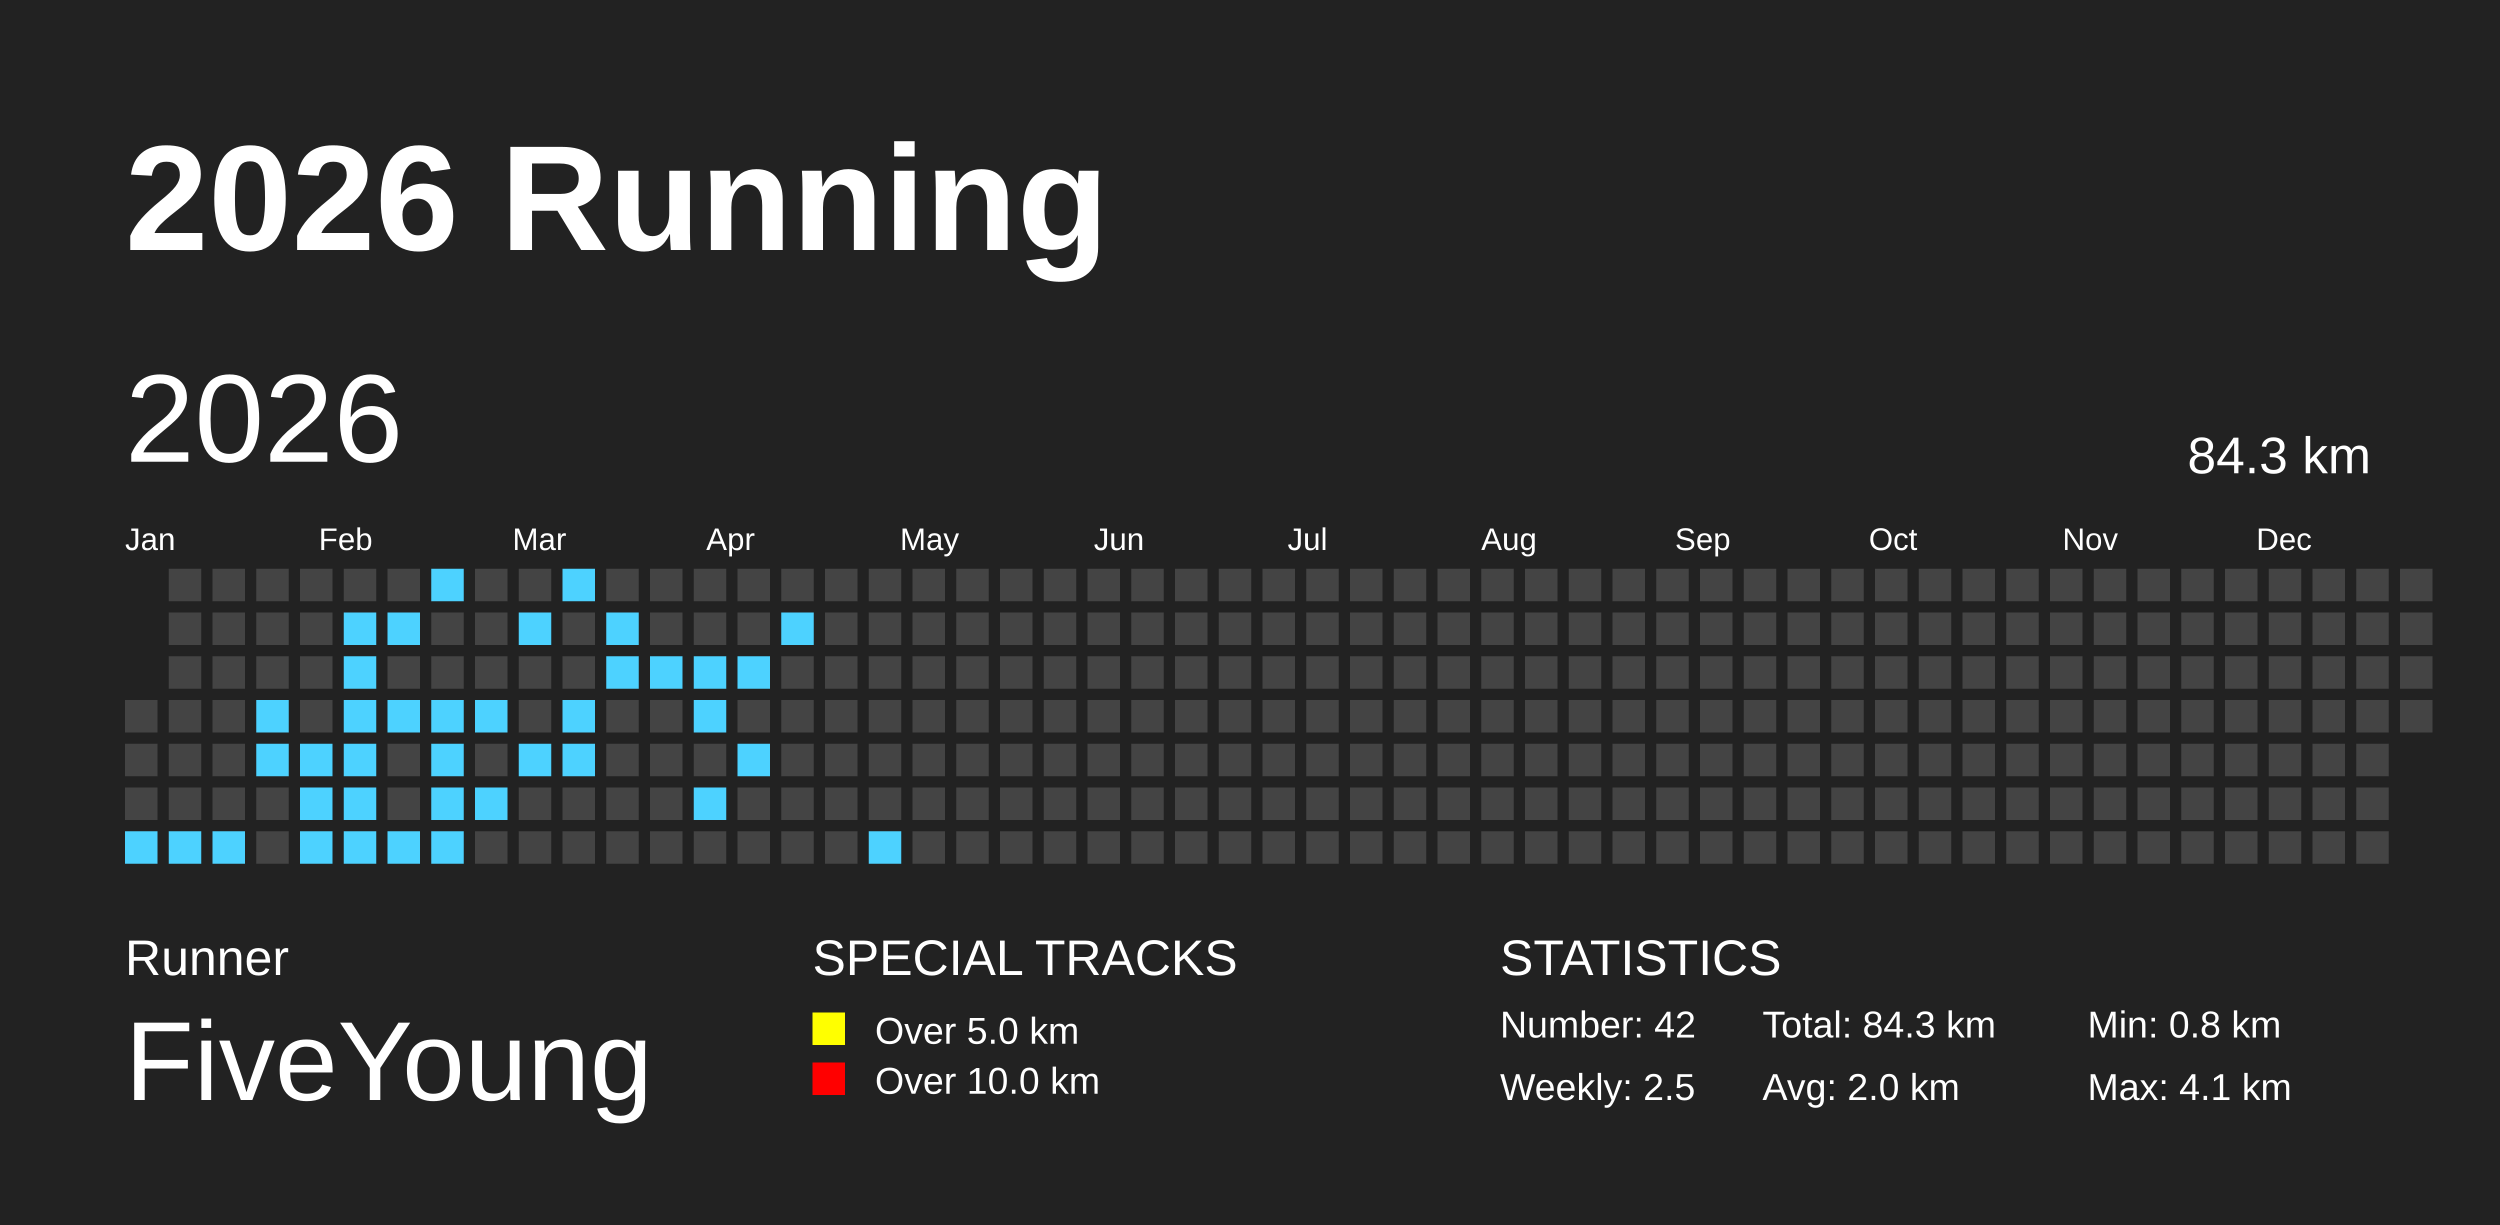
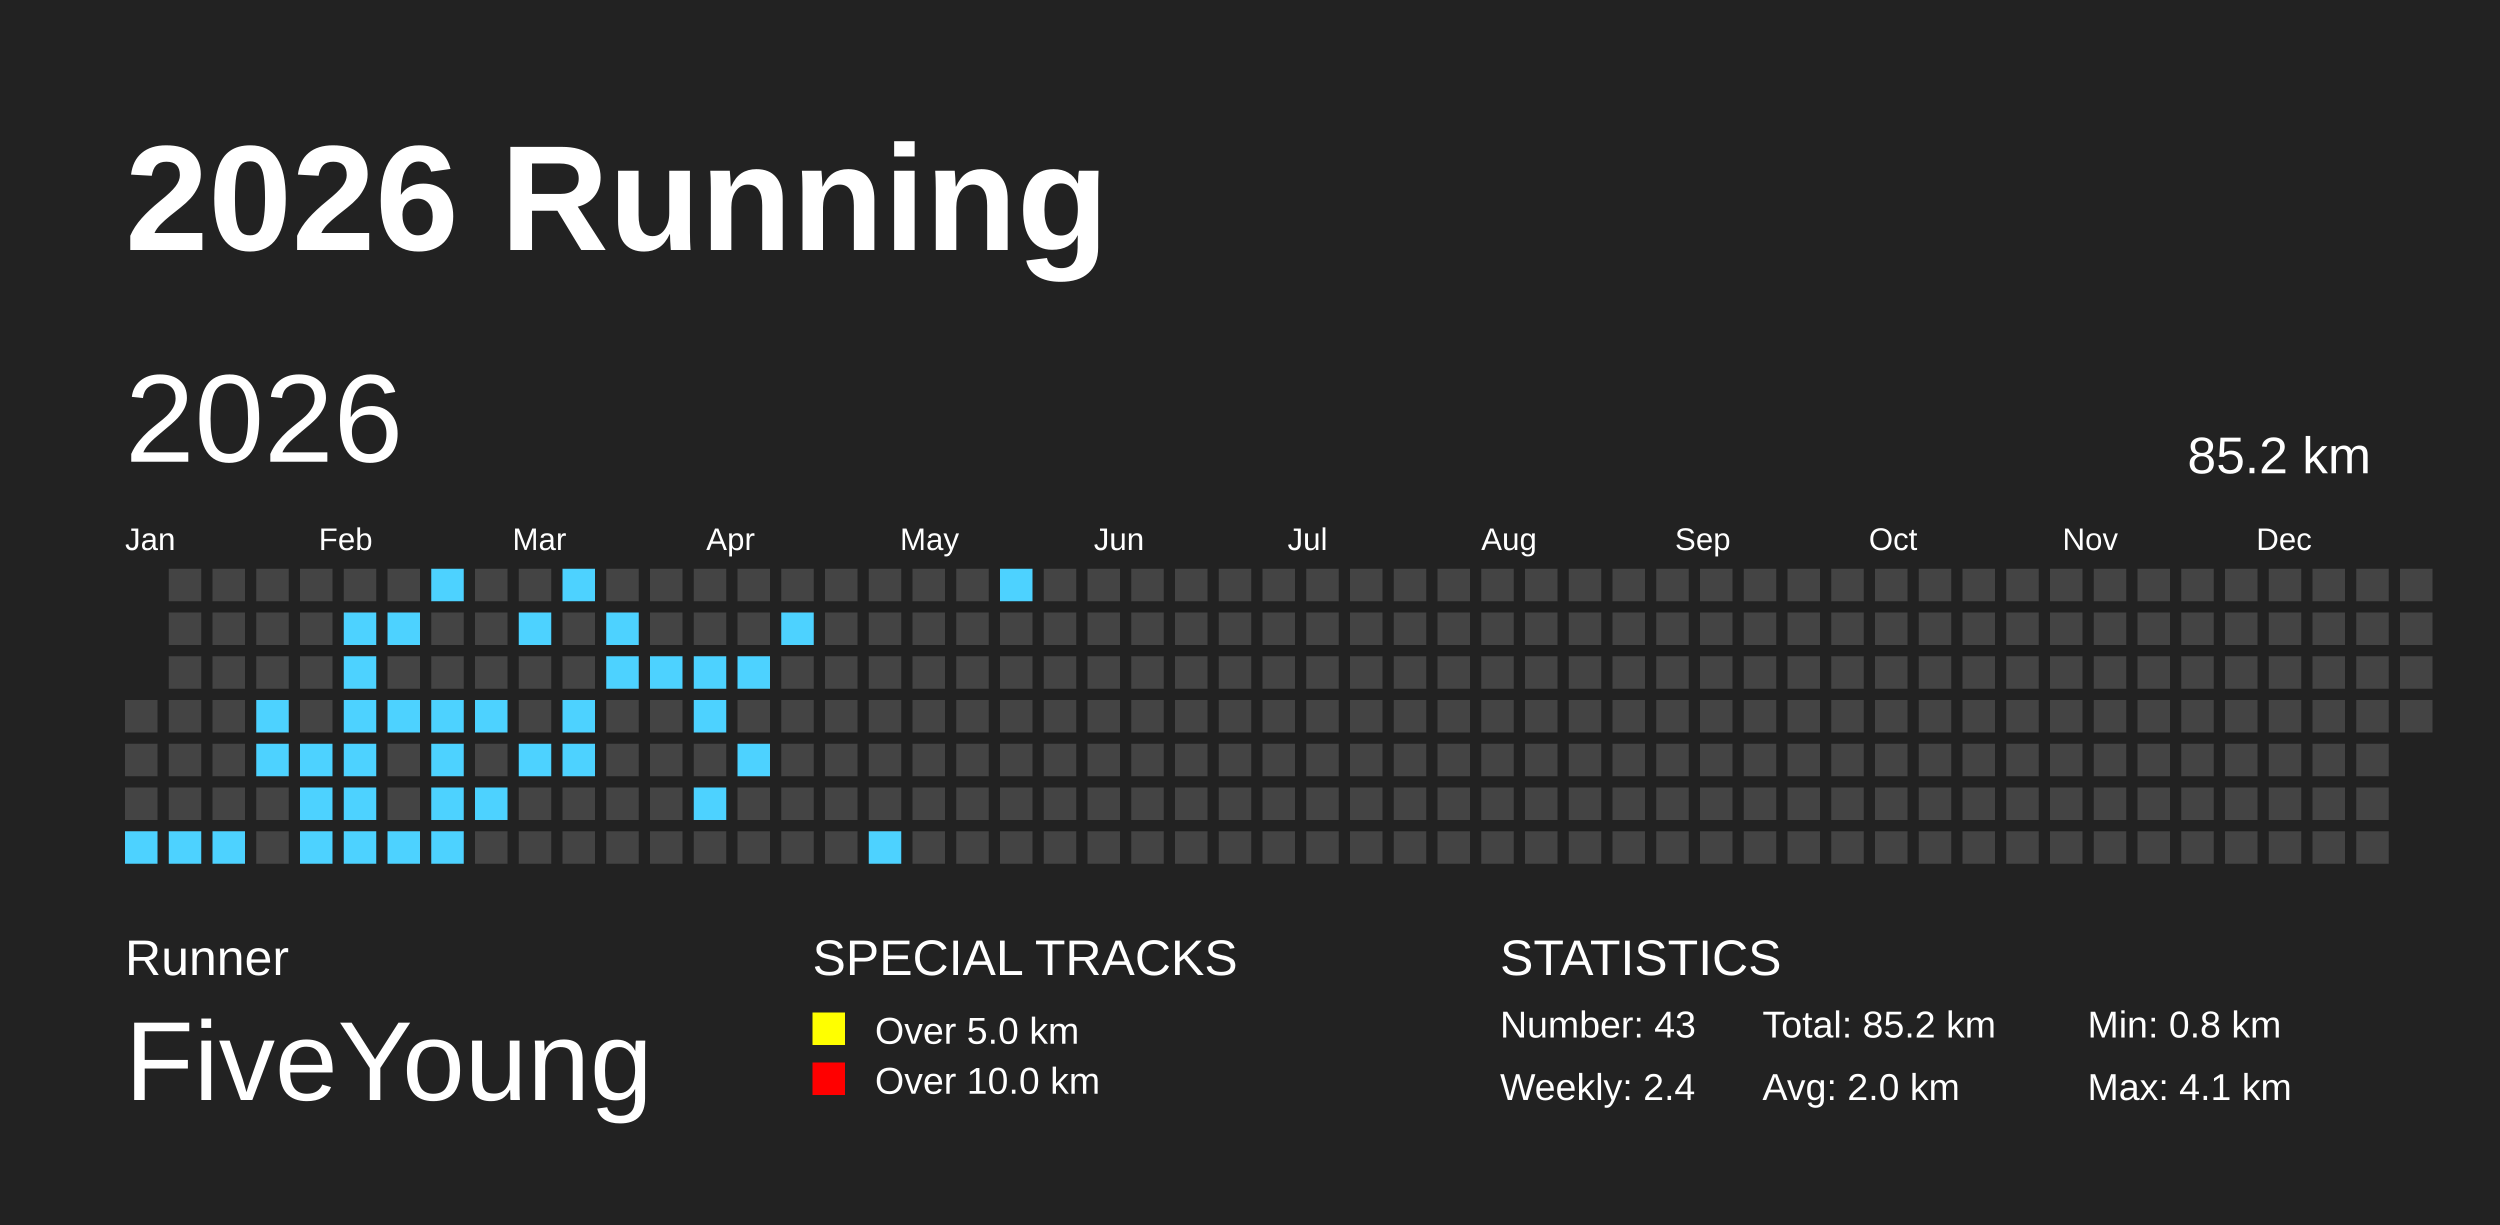
<svg xmlns="http://www.w3.org/2000/svg" baseProfile="full" height="98mm" version="1.1" viewBox="0,0,200,98" width="200mm">
  <defs />
  <rect fill="#222222" height="98" width="200" x="0" y="0" />
  <text fill="#FFFFFF" style="font-size:12px; font-family:Arial; font-weight:bold;" x="10" y="20">2026 Running</text>
  <text fill="#FFFFFF" style="font-size:4px; font-family:Arial" x="10" y="78">Runner</text>
  <text fill="#FFFFFF" style="font-size:9px; font-family:Arial" x="10" y="88">FiveYoung</text>
  <text fill="#FFFFFF" style="font-size:4px; font-family:Arial" x="65" y="78">SPECIAL TRACKS</text>
  <rect fill="yellow" height="2.6" width="2.6" x="65" y="81" />
  <text fill="#FFFFFF" style="font-size:3px; font-family:Arial" x="70" y="83.5">Over 5.0 km</text>
  <rect fill="red" height="2.6" width="2.6" x="65" y="85" />
  <text fill="#FFFFFF" style="font-size:3px; font-family:Arial" x="70" y="87.5">Over 10.0 km</text>
  <text fill="#FFFFFF" style="font-size:4px; font-family:Arial" x="120" y="78">STATISTICS</text>
-   <text fill="#FFFFFF" style="font-size:3px; font-family:Arial" x="120" y="83">Number: 42</text>
-   <text fill="#FFFFFF" style="font-size:3px; font-family:Arial" x="120" y="88">Weekly: 2.5</text>
-   <text fill="#FFFFFF" style="font-size:3px; font-family:Arial" x="141" y="83">Total: 84.3 km</text>
+   <text fill="#FFFFFF" style="font-size:3px; font-family:Arial" x="120" y="83">Number: 43</text>
+   <text fill="#FFFFFF" style="font-size:3px; font-family:Arial" x="120" y="88">Weekly: 2.4</text>
+   <text fill="#FFFFFF" style="font-size:3px; font-family:Arial" x="141" y="83">Total: 85.2 km</text>
  <text fill="#FFFFFF" style="font-size:3px; font-family:Arial" x="141" y="88">Avg: 2.0 km</text>
  <text fill="#FFFFFF" style="font-size:3px; font-family:Arial" x="167" y="83">Min: 0.8 km</text>
  <text fill="#FFFFFF" style="font-size:3px; font-family:Arial" x="167" y="88">Max: 4.1 km</text>
  <text dominant-baseline="hanging" fill="#FFFFFF" style="font-size:10.0px; font-family:Arial;" x="10" y="30">2026</text>
-   <text dominant-baseline="hanging" fill="#FFFFFF" style="font-size:4.125px; font-family:Arial;" x="175" y="35">84.3 km</text>
+   <text dominant-baseline="hanging" fill="#FFFFFF" style="font-size:4.125px; font-family:Arial;" x="175" y="35">85.2 km</text>
  <text fill="#FFFFFF" style="font-size:2.5px; font-family:Arial" x="10.0" y="44">Jan</text>
  <text fill="#FFFFFF" style="font-size:2.5px; font-family:Arial" x="25.5" y="44">Feb</text>
  <text fill="#FFFFFF" style="font-size:2.5px; font-family:Arial" x="41.0" y="44">Mar</text>
  <text fill="#FFFFFF" style="font-size:2.5px; font-family:Arial" x="56.5" y="44">Apr</text>
  <text fill="#FFFFFF" style="font-size:2.5px; font-family:Arial" x="72.0" y="44">May</text>
  <text fill="#FFFFFF" style="font-size:2.5px; font-family:Arial" x="87.5" y="44">Jun</text>
  <text fill="#FFFFFF" style="font-size:2.5px; font-family:Arial" x="103.0" y="44">Jul</text>
  <text fill="#FFFFFF" style="font-size:2.5px; font-family:Arial" x="118.5" y="44">Aug</text>
  <text fill="#FFFFFF" style="font-size:2.5px; font-family:Arial" x="134.0" y="44">Sep</text>
  <text fill="#FFFFFF" style="font-size:2.5px; font-family:Arial" x="149.5" y="44">Oct</text>
  <text fill="#FFFFFF" style="font-size:2.5px; font-family:Arial" x="165.0" y="44">Nov</text>
  <text fill="#FFFFFF" style="font-size:2.5px; font-family:Arial" x="180.5" y="44">Dec</text>
  <rect fill="#444444" height="2.6" width="2.6" x="10.0" y="56.0" />
  <rect fill="#444444" height="2.6" width="2.6" x="10.0" y="59.5" />
  <rect fill="#444444" height="2.6" width="2.6" x="10.0" y="63.0" />
  <rect fill="#4DD2FF" height="2.6" width="2.6" x="10.0" y="66.5" />
  <rect fill="#444444" height="2.6" width="2.6" x="13.5" y="45.5" />
  <rect fill="#444444" height="2.6" width="2.6" x="13.5" y="49.0" />
  <rect fill="#444444" height="2.6" width="2.6" x="13.5" y="52.5" />
  <rect fill="#444444" height="2.6" width="2.6" x="13.5" y="56.0" />
  <rect fill="#444444" height="2.6" width="2.6" x="13.5" y="59.5" />
  <rect fill="#444444" height="2.6" width="2.6" x="13.5" y="63.0" />
  <rect fill="#4DD2FF" height="2.6" width="2.6" x="13.5" y="66.5" />
  <rect fill="#444444" height="2.6" width="2.6" x="17.0" y="45.5" />
  <rect fill="#444444" height="2.6" width="2.6" x="17.0" y="49.0" />
  <rect fill="#444444" height="2.6" width="2.6" x="17.0" y="52.5" />
  <rect fill="#444444" height="2.6" width="2.6" x="17.0" y="56.0" />
  <rect fill="#444444" height="2.6" width="2.6" x="17.0" y="59.5" />
  <rect fill="#444444" height="2.6" width="2.6" x="17.0" y="63.0" />
  <rect fill="#4DD2FF" height="2.6" width="2.6" x="17.0" y="66.5" />
  <rect fill="#444444" height="2.6" width="2.6" x="20.5" y="45.5" />
  <rect fill="#444444" height="2.6" width="2.6" x="20.5" y="49.0" />
  <rect fill="#444444" height="2.6" width="2.6" x="20.5" y="52.5" />
  <rect fill="#4DD2FF" height="2.6" width="2.6" x="20.5" y="56.0" />
  <rect fill="#4DD2FF" height="2.6" width="2.6" x="20.5" y="59.5" />
  <rect fill="#444444" height="2.6" width="2.6" x="20.5" y="63.0" />
  <rect fill="#444444" height="2.6" width="2.6" x="20.5" y="66.5" />
  <rect fill="#444444" height="2.6" width="2.6" x="24.0" y="45.5" />
  <rect fill="#444444" height="2.6" width="2.6" x="24.0" y="49.0" />
  <rect fill="#444444" height="2.6" width="2.6" x="24.0" y="52.5" />
  <rect fill="#444444" height="2.6" width="2.6" x="24.0" y="56.0" />
  <rect fill="#4DD2FF" height="2.6" width="2.6" x="24.0" y="59.5" />
  <rect fill="#4DD2FF" height="2.6" width="2.6" x="24.0" y="63.0" />
  <rect fill="#4DD2FF" height="2.6" width="2.6" x="24.0" y="66.5" />
  <rect fill="#444444" height="2.6" width="2.6" x="27.5" y="45.5" />
  <rect fill="#4DD2FF" height="2.6" width="2.6" x="27.5" y="49.0" />
  <rect fill="#4DD2FF" height="2.6" width="2.6" x="27.5" y="52.5" />
  <rect fill="#4DD2FF" height="2.6" width="2.6" x="27.5" y="56.0" />
  <rect fill="#4DD2FF" height="2.6" width="2.6" x="27.5" y="59.5" />
  <rect fill="#4DD2FF" height="2.6" width="2.6" x="27.5" y="63.0" />
  <rect fill="#4DD2FF" height="2.6" width="2.6" x="27.5" y="66.5" />
  <rect fill="#444444" height="2.6" width="2.6" x="31.0" y="45.5" />
  <rect fill="#4DD2FF" height="2.6" width="2.6" x="31.0" y="49.0" />
  <rect fill="#444444" height="2.6" width="2.6" x="31.0" y="52.5" />
  <rect fill="#4DD2FF" height="2.6" width="2.6" x="31.0" y="56.0" />
  <rect fill="#444444" height="2.6" width="2.6" x="31.0" y="59.5" />
  <rect fill="#444444" height="2.6" width="2.6" x="31.0" y="63.0" />
  <rect fill="#4DD2FF" height="2.6" width="2.6" x="31.0" y="66.5" />
  <rect fill="#4DD2FF" height="2.6" width="2.6" x="34.5" y="45.5" />
  <rect fill="#444444" height="2.6" width="2.6" x="34.5" y="49.0" />
  <rect fill="#444444" height="2.6" width="2.6" x="34.5" y="52.5" />
  <rect fill="#4DD2FF" height="2.6" width="2.6" x="34.5" y="56.0" />
  <rect fill="#4DD2FF" height="2.6" width="2.6" x="34.5" y="59.5" />
  <rect fill="#4DD2FF" height="2.6" width="2.6" x="34.5" y="63.0" />
  <rect fill="#4DD2FF" height="2.6" width="2.6" x="34.5" y="66.5" />
  <rect fill="#444444" height="2.6" width="2.6" x="38.0" y="45.5" />
  <rect fill="#444444" height="2.6" width="2.6" x="38.0" y="49.0" />
  <rect fill="#444444" height="2.6" width="2.6" x="38.0" y="52.5" />
  <rect fill="#4DD2FF" height="2.6" width="2.6" x="38.0" y="56.0" />
  <rect fill="#444444" height="2.6" width="2.6" x="38.0" y="59.5" />
  <rect fill="#4DD2FF" height="2.6" width="2.6" x="38.0" y="63.0" />
  <rect fill="#444444" height="2.6" width="2.6" x="38.0" y="66.5" />
  <rect fill="#444444" height="2.6" width="2.6" x="41.5" y="45.5" />
  <rect fill="#4DD2FF" height="2.6" width="2.6" x="41.5" y="49.0" />
  <rect fill="#444444" height="2.6" width="2.6" x="41.5" y="52.5" />
  <rect fill="#444444" height="2.6" width="2.6" x="41.5" y="56.0" />
  <rect fill="#4DD2FF" height="2.6" width="2.6" x="41.5" y="59.5" />
  <rect fill="#444444" height="2.6" width="2.6" x="41.5" y="63.0" />
  <rect fill="#444444" height="2.6" width="2.6" x="41.5" y="66.5" />
  <rect fill="#4DD2FF" height="2.6" width="2.6" x="45.0" y="45.5" />
  <rect fill="#444444" height="2.6" width="2.6" x="45.0" y="49.0" />
  <rect fill="#444444" height="2.6" width="2.6" x="45.0" y="52.5" />
  <rect fill="#4DD2FF" height="2.6" width="2.6" x="45.0" y="56.0" />
  <rect fill="#4DD2FF" height="2.6" width="2.6" x="45.0" y="59.5" />
  <rect fill="#444444" height="2.6" width="2.6" x="45.0" y="63.0" />
  <rect fill="#444444" height="2.6" width="2.6" x="45.0" y="66.5" />
  <rect fill="#444444" height="2.6" width="2.6" x="48.5" y="45.5" />
  <rect fill="#4DD2FF" height="2.6" width="2.6" x="48.5" y="49.0" />
  <rect fill="#4DD2FF" height="2.6" width="2.6" x="48.5" y="52.5" />
  <rect fill="#444444" height="2.6" width="2.6" x="48.5" y="56.0" />
  <rect fill="#444444" height="2.6" width="2.6" x="48.5" y="59.5" />
  <rect fill="#444444" height="2.6" width="2.6" x="48.5" y="63.0" />
  <rect fill="#444444" height="2.6" width="2.6" x="48.5" y="66.5" />
  <rect fill="#444444" height="2.6" width="2.6" x="52.0" y="45.5" />
  <rect fill="#444444" height="2.6" width="2.6" x="52.0" y="49.0" />
  <rect fill="#4DD2FF" height="2.6" width="2.6" x="52.0" y="52.5" />
  <rect fill="#444444" height="2.6" width="2.6" x="52.0" y="56.0" />
  <rect fill="#444444" height="2.6" width="2.6" x="52.0" y="59.5" />
  <rect fill="#444444" height="2.6" width="2.6" x="52.0" y="63.0" />
  <rect fill="#444444" height="2.6" width="2.6" x="52.0" y="66.5" />
  <rect fill="#444444" height="2.6" width="2.6" x="55.5" y="45.5" />
  <rect fill="#444444" height="2.6" width="2.6" x="55.5" y="49.0" />
  <rect fill="#4DD2FF" height="2.6" width="2.6" x="55.5" y="52.5" />
  <rect fill="#4DD2FF" height="2.6" width="2.6" x="55.5" y="56.0" />
  <rect fill="#444444" height="2.6" width="2.6" x="55.5" y="59.5" />
  <rect fill="#4DD2FF" height="2.6" width="2.6" x="55.5" y="63.0" />
  <rect fill="#444444" height="2.6" width="2.6" x="55.5" y="66.5" />
  <rect fill="#444444" height="2.6" width="2.6" x="59.0" y="45.5" />
  <rect fill="#444444" height="2.6" width="2.6" x="59.0" y="49.0" />
  <rect fill="#4DD2FF" height="2.6" width="2.6" x="59.0" y="52.5" />
  <rect fill="#444444" height="2.6" width="2.6" x="59.0" y="56.0" />
  <rect fill="#4DD2FF" height="2.6" width="2.6" x="59.0" y="59.5" />
  <rect fill="#444444" height="2.6" width="2.6" x="59.0" y="63.0" />
  <rect fill="#444444" height="2.6" width="2.6" x="59.0" y="66.5" />
  <rect fill="#444444" height="2.6" width="2.6" x="62.5" y="45.5" />
  <rect fill="#4DD2FF" height="2.6" width="2.6" x="62.5" y="49.0" />
  <rect fill="#444444" height="2.6" width="2.6" x="62.5" y="52.5" />
  <rect fill="#444444" height="2.6" width="2.6" x="62.5" y="56.0" />
  <rect fill="#444444" height="2.6" width="2.6" x="62.5" y="59.5" />
  <rect fill="#444444" height="2.6" width="2.6" x="62.5" y="63.0" />
  <rect fill="#444444" height="2.6" width="2.6" x="62.5" y="66.5" />
  <rect fill="#444444" height="2.6" width="2.6" x="66.0" y="45.5" />
  <rect fill="#444444" height="2.6" width="2.6" x="66.0" y="49.0" />
  <rect fill="#444444" height="2.6" width="2.6" x="66.0" y="52.5" />
  <rect fill="#444444" height="2.6" width="2.6" x="66.0" y="56.0" />
  <rect fill="#444444" height="2.6" width="2.6" x="66.0" y="59.5" />
  <rect fill="#444444" height="2.6" width="2.6" x="66.0" y="63.0" />
  <rect fill="#444444" height="2.6" width="2.6" x="66.0" y="66.5" />
  <rect fill="#444444" height="2.6" width="2.6" x="69.5" y="45.5" />
  <rect fill="#444444" height="2.6" width="2.6" x="69.5" y="49.0" />
  <rect fill="#444444" height="2.6" width="2.6" x="69.5" y="52.5" />
  <rect fill="#444444" height="2.6" width="2.6" x="69.5" y="56.0" />
  <rect fill="#444444" height="2.6" width="2.6" x="69.5" y="59.5" />
  <rect fill="#444444" height="2.6" width="2.6" x="69.5" y="63.0" />
  <rect fill="#4DD2FF" height="2.6" width="2.6" x="69.5" y="66.5" />
  <rect fill="#444444" height="2.6" width="2.6" x="73.0" y="45.5" />
  <rect fill="#444444" height="2.6" width="2.6" x="73.0" y="49.0" />
  <rect fill="#444444" height="2.6" width="2.6" x="73.0" y="52.5" />
  <rect fill="#444444" height="2.6" width="2.6" x="73.0" y="56.0" />
  <rect fill="#444444" height="2.6" width="2.6" x="73.0" y="59.5" />
  <rect fill="#444444" height="2.6" width="2.6" x="73.0" y="63.0" />
  <rect fill="#444444" height="2.6" width="2.6" x="73.0" y="66.5" />
  <rect fill="#444444" height="2.6" width="2.6" x="76.5" y="45.5" />
  <rect fill="#444444" height="2.6" width="2.6" x="76.5" y="49.0" />
  <rect fill="#444444" height="2.6" width="2.6" x="76.5" y="52.5" />
  <rect fill="#444444" height="2.6" width="2.6" x="76.5" y="56.0" />
  <rect fill="#444444" height="2.6" width="2.6" x="76.5" y="59.5" />
  <rect fill="#444444" height="2.6" width="2.6" x="76.5" y="63.0" />
  <rect fill="#444444" height="2.6" width="2.6" x="76.5" y="66.5" />
-   <rect fill="#444444" height="2.6" width="2.6" x="80.0" y="45.5" />
+   <rect fill="#4DD2FF" height="2.6" width="2.6" x="80.0" y="45.5" />
  <rect fill="#444444" height="2.6" width="2.6" x="80.0" y="49.0" />
  <rect fill="#444444" height="2.6" width="2.6" x="80.0" y="52.5" />
  <rect fill="#444444" height="2.6" width="2.6" x="80.0" y="56.0" />
  <rect fill="#444444" height="2.6" width="2.6" x="80.0" y="59.5" />
  <rect fill="#444444" height="2.6" width="2.6" x="80.0" y="63.0" />
  <rect fill="#444444" height="2.6" width="2.6" x="80.0" y="66.5" />
  <rect fill="#444444" height="2.6" width="2.6" x="83.5" y="45.5" />
  <rect fill="#444444" height="2.6" width="2.6" x="83.5" y="49.0" />
  <rect fill="#444444" height="2.6" width="2.6" x="83.5" y="52.5" />
  <rect fill="#444444" height="2.6" width="2.6" x="83.5" y="56.0" />
  <rect fill="#444444" height="2.6" width="2.6" x="83.5" y="59.5" />
  <rect fill="#444444" height="2.6" width="2.6" x="83.5" y="63.0" />
  <rect fill="#444444" height="2.6" width="2.6" x="83.5" y="66.5" />
  <rect fill="#444444" height="2.6" width="2.6" x="87.0" y="45.5" />
  <rect fill="#444444" height="2.6" width="2.6" x="87.0" y="49.0" />
  <rect fill="#444444" height="2.6" width="2.6" x="87.0" y="52.5" />
  <rect fill="#444444" height="2.6" width="2.6" x="87.0" y="56.0" />
  <rect fill="#444444" height="2.6" width="2.6" x="87.0" y="59.5" />
  <rect fill="#444444" height="2.6" width="2.6" x="87.0" y="63.0" />
  <rect fill="#444444" height="2.6" width="2.6" x="87.0" y="66.5" />
  <rect fill="#444444" height="2.6" width="2.6" x="90.5" y="45.5" />
  <rect fill="#444444" height="2.6" width="2.6" x="90.5" y="49.0" />
  <rect fill="#444444" height="2.6" width="2.6" x="90.5" y="52.5" />
  <rect fill="#444444" height="2.6" width="2.6" x="90.5" y="56.0" />
  <rect fill="#444444" height="2.6" width="2.6" x="90.5" y="59.5" />
  <rect fill="#444444" height="2.6" width="2.6" x="90.5" y="63.0" />
  <rect fill="#444444" height="2.6" width="2.6" x="90.5" y="66.5" />
  <rect fill="#444444" height="2.6" width="2.6" x="94.0" y="45.5" />
  <rect fill="#444444" height="2.6" width="2.6" x="94.0" y="49.0" />
  <rect fill="#444444" height="2.6" width="2.6" x="94.0" y="52.5" />
  <rect fill="#444444" height="2.6" width="2.6" x="94.0" y="56.0" />
  <rect fill="#444444" height="2.6" width="2.6" x="94.0" y="59.5" />
  <rect fill="#444444" height="2.6" width="2.6" x="94.0" y="63.0" />
  <rect fill="#444444" height="2.6" width="2.6" x="94.0" y="66.5" />
  <rect fill="#444444" height="2.6" width="2.6" x="97.5" y="45.5" />
  <rect fill="#444444" height="2.6" width="2.6" x="97.5" y="49.0" />
  <rect fill="#444444" height="2.6" width="2.6" x="97.5" y="52.5" />
  <rect fill="#444444" height="2.6" width="2.6" x="97.5" y="56.0" />
  <rect fill="#444444" height="2.6" width="2.6" x="97.5" y="59.5" />
  <rect fill="#444444" height="2.6" width="2.6" x="97.5" y="63.0" />
  <rect fill="#444444" height="2.6" width="2.6" x="97.5" y="66.5" />
  <rect fill="#444444" height="2.6" width="2.6" x="101.0" y="45.5" />
  <rect fill="#444444" height="2.6" width="2.6" x="101.0" y="49.0" />
  <rect fill="#444444" height="2.6" width="2.6" x="101.0" y="52.5" />
  <rect fill="#444444" height="2.6" width="2.6" x="101.0" y="56.0" />
  <rect fill="#444444" height="2.6" width="2.6" x="101.0" y="59.5" />
  <rect fill="#444444" height="2.6" width="2.6" x="101.0" y="63.0" />
  <rect fill="#444444" height="2.6" width="2.6" x="101.0" y="66.5" />
  <rect fill="#444444" height="2.6" width="2.6" x="104.5" y="45.5" />
  <rect fill="#444444" height="2.6" width="2.6" x="104.5" y="49.0" />
  <rect fill="#444444" height="2.6" width="2.6" x="104.5" y="52.5" />
  <rect fill="#444444" height="2.6" width="2.6" x="104.5" y="56.0" />
  <rect fill="#444444" height="2.6" width="2.6" x="104.5" y="59.5" />
  <rect fill="#444444" height="2.6" width="2.6" x="104.5" y="63.0" />
  <rect fill="#444444" height="2.6" width="2.6" x="104.5" y="66.5" />
  <rect fill="#444444" height="2.6" width="2.6" x="108.0" y="45.5" />
  <rect fill="#444444" height="2.6" width="2.6" x="108.0" y="49.0" />
  <rect fill="#444444" height="2.6" width="2.6" x="108.0" y="52.5" />
  <rect fill="#444444" height="2.6" width="2.6" x="108.0" y="56.0" />
  <rect fill="#444444" height="2.6" width="2.6" x="108.0" y="59.5" />
  <rect fill="#444444" height="2.6" width="2.6" x="108.0" y="63.0" />
  <rect fill="#444444" height="2.6" width="2.6" x="108.0" y="66.5" />
  <rect fill="#444444" height="2.6" width="2.6" x="111.5" y="45.5" />
  <rect fill="#444444" height="2.6" width="2.6" x="111.5" y="49.0" />
  <rect fill="#444444" height="2.6" width="2.6" x="111.5" y="52.5" />
  <rect fill="#444444" height="2.6" width="2.6" x="111.5" y="56.0" />
  <rect fill="#444444" height="2.6" width="2.6" x="111.5" y="59.5" />
  <rect fill="#444444" height="2.6" width="2.6" x="111.5" y="63.0" />
  <rect fill="#444444" height="2.6" width="2.6" x="111.5" y="66.5" />
  <rect fill="#444444" height="2.6" width="2.6" x="115.0" y="45.5" />
  <rect fill="#444444" height="2.6" width="2.6" x="115.0" y="49.0" />
  <rect fill="#444444" height="2.6" width="2.6" x="115.0" y="52.5" />
  <rect fill="#444444" height="2.6" width="2.6" x="115.0" y="56.0" />
  <rect fill="#444444" height="2.6" width="2.6" x="115.0" y="59.5" />
  <rect fill="#444444" height="2.6" width="2.6" x="115.0" y="63.0" />
  <rect fill="#444444" height="2.6" width="2.6" x="115.0" y="66.5" />
  <rect fill="#444444" height="2.6" width="2.6" x="118.5" y="45.5" />
  <rect fill="#444444" height="2.6" width="2.6" x="118.5" y="49.0" />
  <rect fill="#444444" height="2.6" width="2.6" x="118.5" y="52.5" />
  <rect fill="#444444" height="2.6" width="2.6" x="118.5" y="56.0" />
  <rect fill="#444444" height="2.6" width="2.6" x="118.5" y="59.5" />
  <rect fill="#444444" height="2.6" width="2.6" x="118.5" y="63.0" />
  <rect fill="#444444" height="2.6" width="2.6" x="118.5" y="66.5" />
  <rect fill="#444444" height="2.6" width="2.6" x="122.0" y="45.5" />
  <rect fill="#444444" height="2.6" width="2.6" x="122.0" y="49.0" />
  <rect fill="#444444" height="2.6" width="2.6" x="122.0" y="52.5" />
  <rect fill="#444444" height="2.6" width="2.6" x="122.0" y="56.0" />
  <rect fill="#444444" height="2.6" width="2.6" x="122.0" y="59.5" />
  <rect fill="#444444" height="2.6" width="2.6" x="122.0" y="63.0" />
  <rect fill="#444444" height="2.6" width="2.6" x="122.0" y="66.5" />
  <rect fill="#444444" height="2.6" width="2.6" x="125.5" y="45.5" />
  <rect fill="#444444" height="2.6" width="2.6" x="125.5" y="49.0" />
  <rect fill="#444444" height="2.6" width="2.6" x="125.5" y="52.5" />
  <rect fill="#444444" height="2.6" width="2.6" x="125.5" y="56.0" />
  <rect fill="#444444" height="2.6" width="2.6" x="125.5" y="59.5" />
  <rect fill="#444444" height="2.6" width="2.6" x="125.5" y="63.0" />
  <rect fill="#444444" height="2.6" width="2.6" x="125.5" y="66.5" />
  <rect fill="#444444" height="2.6" width="2.6" x="129.0" y="45.5" />
  <rect fill="#444444" height="2.6" width="2.6" x="129.0" y="49.0" />
  <rect fill="#444444" height="2.6" width="2.6" x="129.0" y="52.5" />
  <rect fill="#444444" height="2.6" width="2.6" x="129.0" y="56.0" />
  <rect fill="#444444" height="2.6" width="2.6" x="129.0" y="59.5" />
  <rect fill="#444444" height="2.6" width="2.6" x="129.0" y="63.0" />
  <rect fill="#444444" height="2.6" width="2.6" x="129.0" y="66.5" />
  <rect fill="#444444" height="2.6" width="2.6" x="132.5" y="45.5" />
  <rect fill="#444444" height="2.6" width="2.6" x="132.5" y="49.0" />
  <rect fill="#444444" height="2.6" width="2.6" x="132.5" y="52.5" />
  <rect fill="#444444" height="2.6" width="2.6" x="132.5" y="56.0" />
  <rect fill="#444444" height="2.6" width="2.6" x="132.5" y="59.5" />
  <rect fill="#444444" height="2.6" width="2.6" x="132.5" y="63.0" />
  <rect fill="#444444" height="2.6" width="2.6" x="132.5" y="66.5" />
  <rect fill="#444444" height="2.6" width="2.6" x="136.0" y="45.5" />
  <rect fill="#444444" height="2.6" width="2.6" x="136.0" y="49.0" />
  <rect fill="#444444" height="2.6" width="2.6" x="136.0" y="52.5" />
  <rect fill="#444444" height="2.6" width="2.6" x="136.0" y="56.0" />
  <rect fill="#444444" height="2.6" width="2.6" x="136.0" y="59.5" />
  <rect fill="#444444" height="2.6" width="2.6" x="136.0" y="63.0" />
  <rect fill="#444444" height="2.6" width="2.6" x="136.0" y="66.5" />
  <rect fill="#444444" height="2.6" width="2.6" x="139.5" y="45.5" />
  <rect fill="#444444" height="2.6" width="2.6" x="139.5" y="49.0" />
  <rect fill="#444444" height="2.6" width="2.6" x="139.5" y="52.5" />
  <rect fill="#444444" height="2.6" width="2.6" x="139.5" y="56.0" />
  <rect fill="#444444" height="2.6" width="2.6" x="139.5" y="59.5" />
  <rect fill="#444444" height="2.6" width="2.6" x="139.5" y="63.0" />
  <rect fill="#444444" height="2.6" width="2.6" x="139.5" y="66.5" />
  <rect fill="#444444" height="2.6" width="2.6" x="143.0" y="45.5" />
  <rect fill="#444444" height="2.6" width="2.6" x="143.0" y="49.0" />
  <rect fill="#444444" height="2.6" width="2.6" x="143.0" y="52.5" />
  <rect fill="#444444" height="2.6" width="2.6" x="143.0" y="56.0" />
  <rect fill="#444444" height="2.6" width="2.6" x="143.0" y="59.5" />
  <rect fill="#444444" height="2.6" width="2.6" x="143.0" y="63.0" />
  <rect fill="#444444" height="2.6" width="2.6" x="143.0" y="66.5" />
  <rect fill="#444444" height="2.6" width="2.6" x="146.5" y="45.5" />
  <rect fill="#444444" height="2.6" width="2.6" x="146.5" y="49.0" />
  <rect fill="#444444" height="2.6" width="2.6" x="146.5" y="52.5" />
  <rect fill="#444444" height="2.6" width="2.6" x="146.5" y="56.0" />
  <rect fill="#444444" height="2.6" width="2.6" x="146.5" y="59.5" />
  <rect fill="#444444" height="2.6" width="2.6" x="146.5" y="63.0" />
  <rect fill="#444444" height="2.6" width="2.6" x="146.5" y="66.5" />
  <rect fill="#444444" height="2.6" width="2.6" x="150.0" y="45.5" />
  <rect fill="#444444" height="2.6" width="2.6" x="150.0" y="49.0" />
  <rect fill="#444444" height="2.6" width="2.6" x="150.0" y="52.5" />
  <rect fill="#444444" height="2.6" width="2.6" x="150.0" y="56.0" />
  <rect fill="#444444" height="2.6" width="2.6" x="150.0" y="59.5" />
  <rect fill="#444444" height="2.6" width="2.6" x="150.0" y="63.0" />
  <rect fill="#444444" height="2.6" width="2.6" x="150.0" y="66.5" />
  <rect fill="#444444" height="2.6" width="2.6" x="153.5" y="45.5" />
  <rect fill="#444444" height="2.6" width="2.6" x="153.5" y="49.0" />
  <rect fill="#444444" height="2.6" width="2.6" x="153.5" y="52.5" />
  <rect fill="#444444" height="2.6" width="2.6" x="153.5" y="56.0" />
  <rect fill="#444444" height="2.6" width="2.6" x="153.5" y="59.5" />
  <rect fill="#444444" height="2.6" width="2.6" x="153.5" y="63.0" />
  <rect fill="#444444" height="2.6" width="2.6" x="153.5" y="66.5" />
  <rect fill="#444444" height="2.6" width="2.6" x="157.0" y="45.5" />
  <rect fill="#444444" height="2.6" width="2.6" x="157.0" y="49.0" />
  <rect fill="#444444" height="2.6" width="2.6" x="157.0" y="52.5" />
  <rect fill="#444444" height="2.6" width="2.6" x="157.0" y="56.0" />
  <rect fill="#444444" height="2.6" width="2.6" x="157.0" y="59.5" />
  <rect fill="#444444" height="2.6" width="2.6" x="157.0" y="63.0" />
  <rect fill="#444444" height="2.6" width="2.6" x="157.0" y="66.5" />
  <rect fill="#444444" height="2.6" width="2.6" x="160.5" y="45.5" />
  <rect fill="#444444" height="2.6" width="2.6" x="160.5" y="49.0" />
  <rect fill="#444444" height="2.6" width="2.6" x="160.5" y="52.5" />
  <rect fill="#444444" height="2.6" width="2.6" x="160.5" y="56.0" />
  <rect fill="#444444" height="2.6" width="2.6" x="160.5" y="59.5" />
  <rect fill="#444444" height="2.6" width="2.6" x="160.5" y="63.0" />
  <rect fill="#444444" height="2.6" width="2.6" x="160.5" y="66.5" />
  <rect fill="#444444" height="2.6" width="2.6" x="164.0" y="45.5" />
  <rect fill="#444444" height="2.6" width="2.6" x="164.0" y="49.0" />
  <rect fill="#444444" height="2.6" width="2.6" x="164.0" y="52.5" />
  <rect fill="#444444" height="2.6" width="2.6" x="164.0" y="56.0" />
  <rect fill="#444444" height="2.6" width="2.6" x="164.0" y="59.5" />
  <rect fill="#444444" height="2.6" width="2.6" x="164.0" y="63.0" />
  <rect fill="#444444" height="2.6" width="2.6" x="164.0" y="66.5" />
  <rect fill="#444444" height="2.6" width="2.6" x="167.5" y="45.5" />
  <rect fill="#444444" height="2.6" width="2.6" x="167.5" y="49.0" />
  <rect fill="#444444" height="2.6" width="2.6" x="167.5" y="52.5" />
  <rect fill="#444444" height="2.6" width="2.6" x="167.5" y="56.0" />
  <rect fill="#444444" height="2.6" width="2.6" x="167.5" y="59.5" />
  <rect fill="#444444" height="2.6" width="2.6" x="167.5" y="63.0" />
  <rect fill="#444444" height="2.6" width="2.6" x="167.5" y="66.5" />
  <rect fill="#444444" height="2.6" width="2.6" x="171.0" y="45.5" />
  <rect fill="#444444" height="2.6" width="2.6" x="171.0" y="49.0" />
  <rect fill="#444444" height="2.6" width="2.6" x="171.0" y="52.5" />
  <rect fill="#444444" height="2.6" width="2.6" x="171.0" y="56.0" />
  <rect fill="#444444" height="2.6" width="2.6" x="171.0" y="59.5" />
  <rect fill="#444444" height="2.6" width="2.6" x="171.0" y="63.0" />
  <rect fill="#444444" height="2.6" width="2.6" x="171.0" y="66.5" />
  <rect fill="#444444" height="2.6" width="2.6" x="174.5" y="45.5" />
  <rect fill="#444444" height="2.6" width="2.6" x="174.5" y="49.0" />
  <rect fill="#444444" height="2.6" width="2.6" x="174.5" y="52.5" />
  <rect fill="#444444" height="2.6" width="2.6" x="174.5" y="56.0" />
  <rect fill="#444444" height="2.6" width="2.6" x="174.5" y="59.5" />
  <rect fill="#444444" height="2.6" width="2.6" x="174.5" y="63.0" />
  <rect fill="#444444" height="2.6" width="2.6" x="174.5" y="66.5" />
  <rect fill="#444444" height="2.6" width="2.6" x="178.0" y="45.5" />
  <rect fill="#444444" height="2.6" width="2.6" x="178.0" y="49.0" />
  <rect fill="#444444" height="2.6" width="2.6" x="178.0" y="52.5" />
  <rect fill="#444444" height="2.6" width="2.6" x="178.0" y="56.0" />
  <rect fill="#444444" height="2.6" width="2.6" x="178.0" y="59.5" />
  <rect fill="#444444" height="2.6" width="2.6" x="178.0" y="63.0" />
  <rect fill="#444444" height="2.6" width="2.6" x="178.0" y="66.5" />
  <rect fill="#444444" height="2.6" width="2.6" x="181.5" y="45.5" />
  <rect fill="#444444" height="2.6" width="2.6" x="181.5" y="49.0" />
  <rect fill="#444444" height="2.6" width="2.6" x="181.5" y="52.5" />
  <rect fill="#444444" height="2.6" width="2.6" x="181.5" y="56.0" />
  <rect fill="#444444" height="2.6" width="2.6" x="181.5" y="59.5" />
  <rect fill="#444444" height="2.6" width="2.6" x="181.5" y="63.0" />
  <rect fill="#444444" height="2.6" width="2.6" x="181.5" y="66.5" />
  <rect fill="#444444" height="2.6" width="2.6" x="185.0" y="45.5" />
  <rect fill="#444444" height="2.6" width="2.6" x="185.0" y="49.0" />
  <rect fill="#444444" height="2.6" width="2.6" x="185.0" y="52.5" />
  <rect fill="#444444" height="2.6" width="2.6" x="185.0" y="56.0" />
  <rect fill="#444444" height="2.6" width="2.6" x="185.0" y="59.5" />
  <rect fill="#444444" height="2.6" width="2.6" x="185.0" y="63.0" />
  <rect fill="#444444" height="2.6" width="2.6" x="185.0" y="66.5" />
  <rect fill="#444444" height="2.6" width="2.6" x="188.5" y="45.5" />
  <rect fill="#444444" height="2.6" width="2.6" x="188.5" y="49.0" />
  <rect fill="#444444" height="2.6" width="2.6" x="188.5" y="52.5" />
  <rect fill="#444444" height="2.6" width="2.6" x="188.5" y="56.0" />
  <rect fill="#444444" height="2.6" width="2.6" x="188.5" y="59.5" />
  <rect fill="#444444" height="2.6" width="2.6" x="188.5" y="63.0" />
  <rect fill="#444444" height="2.6" width="2.6" x="188.5" y="66.5" />
  <rect fill="#444444" height="2.6" width="2.6" x="192.0" y="45.5" />
  <rect fill="#444444" height="2.6" width="2.6" x="192.0" y="49.0" />
  <rect fill="#444444" height="2.6" width="2.6" x="192.0" y="52.5" />
  <rect fill="#444444" height="2.6" width="2.6" x="192.0" y="56.0" />
</svg>
